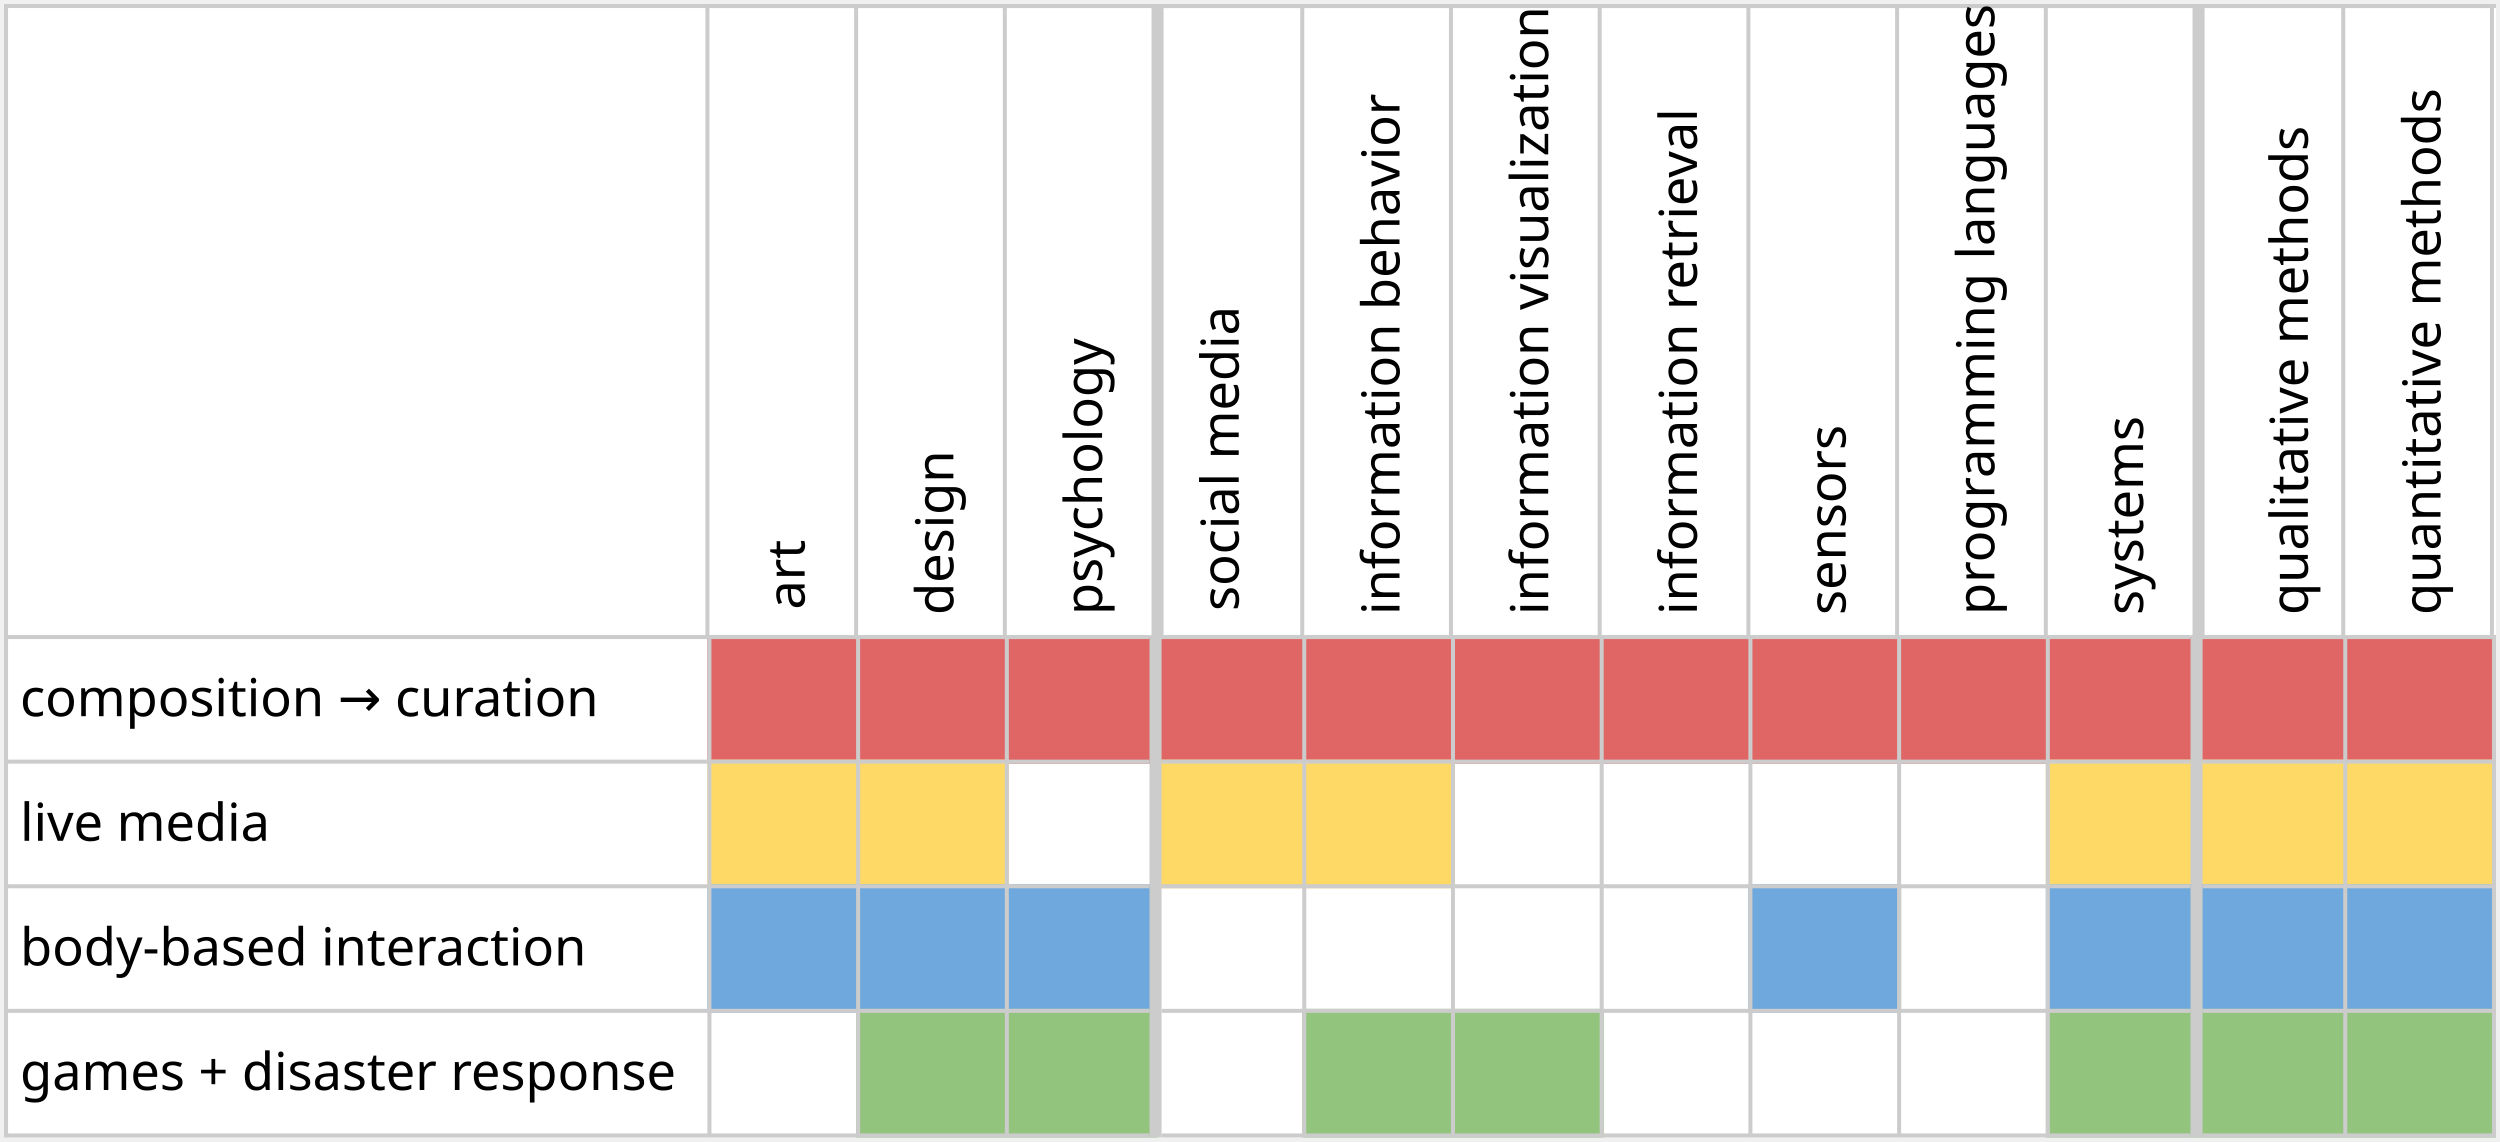
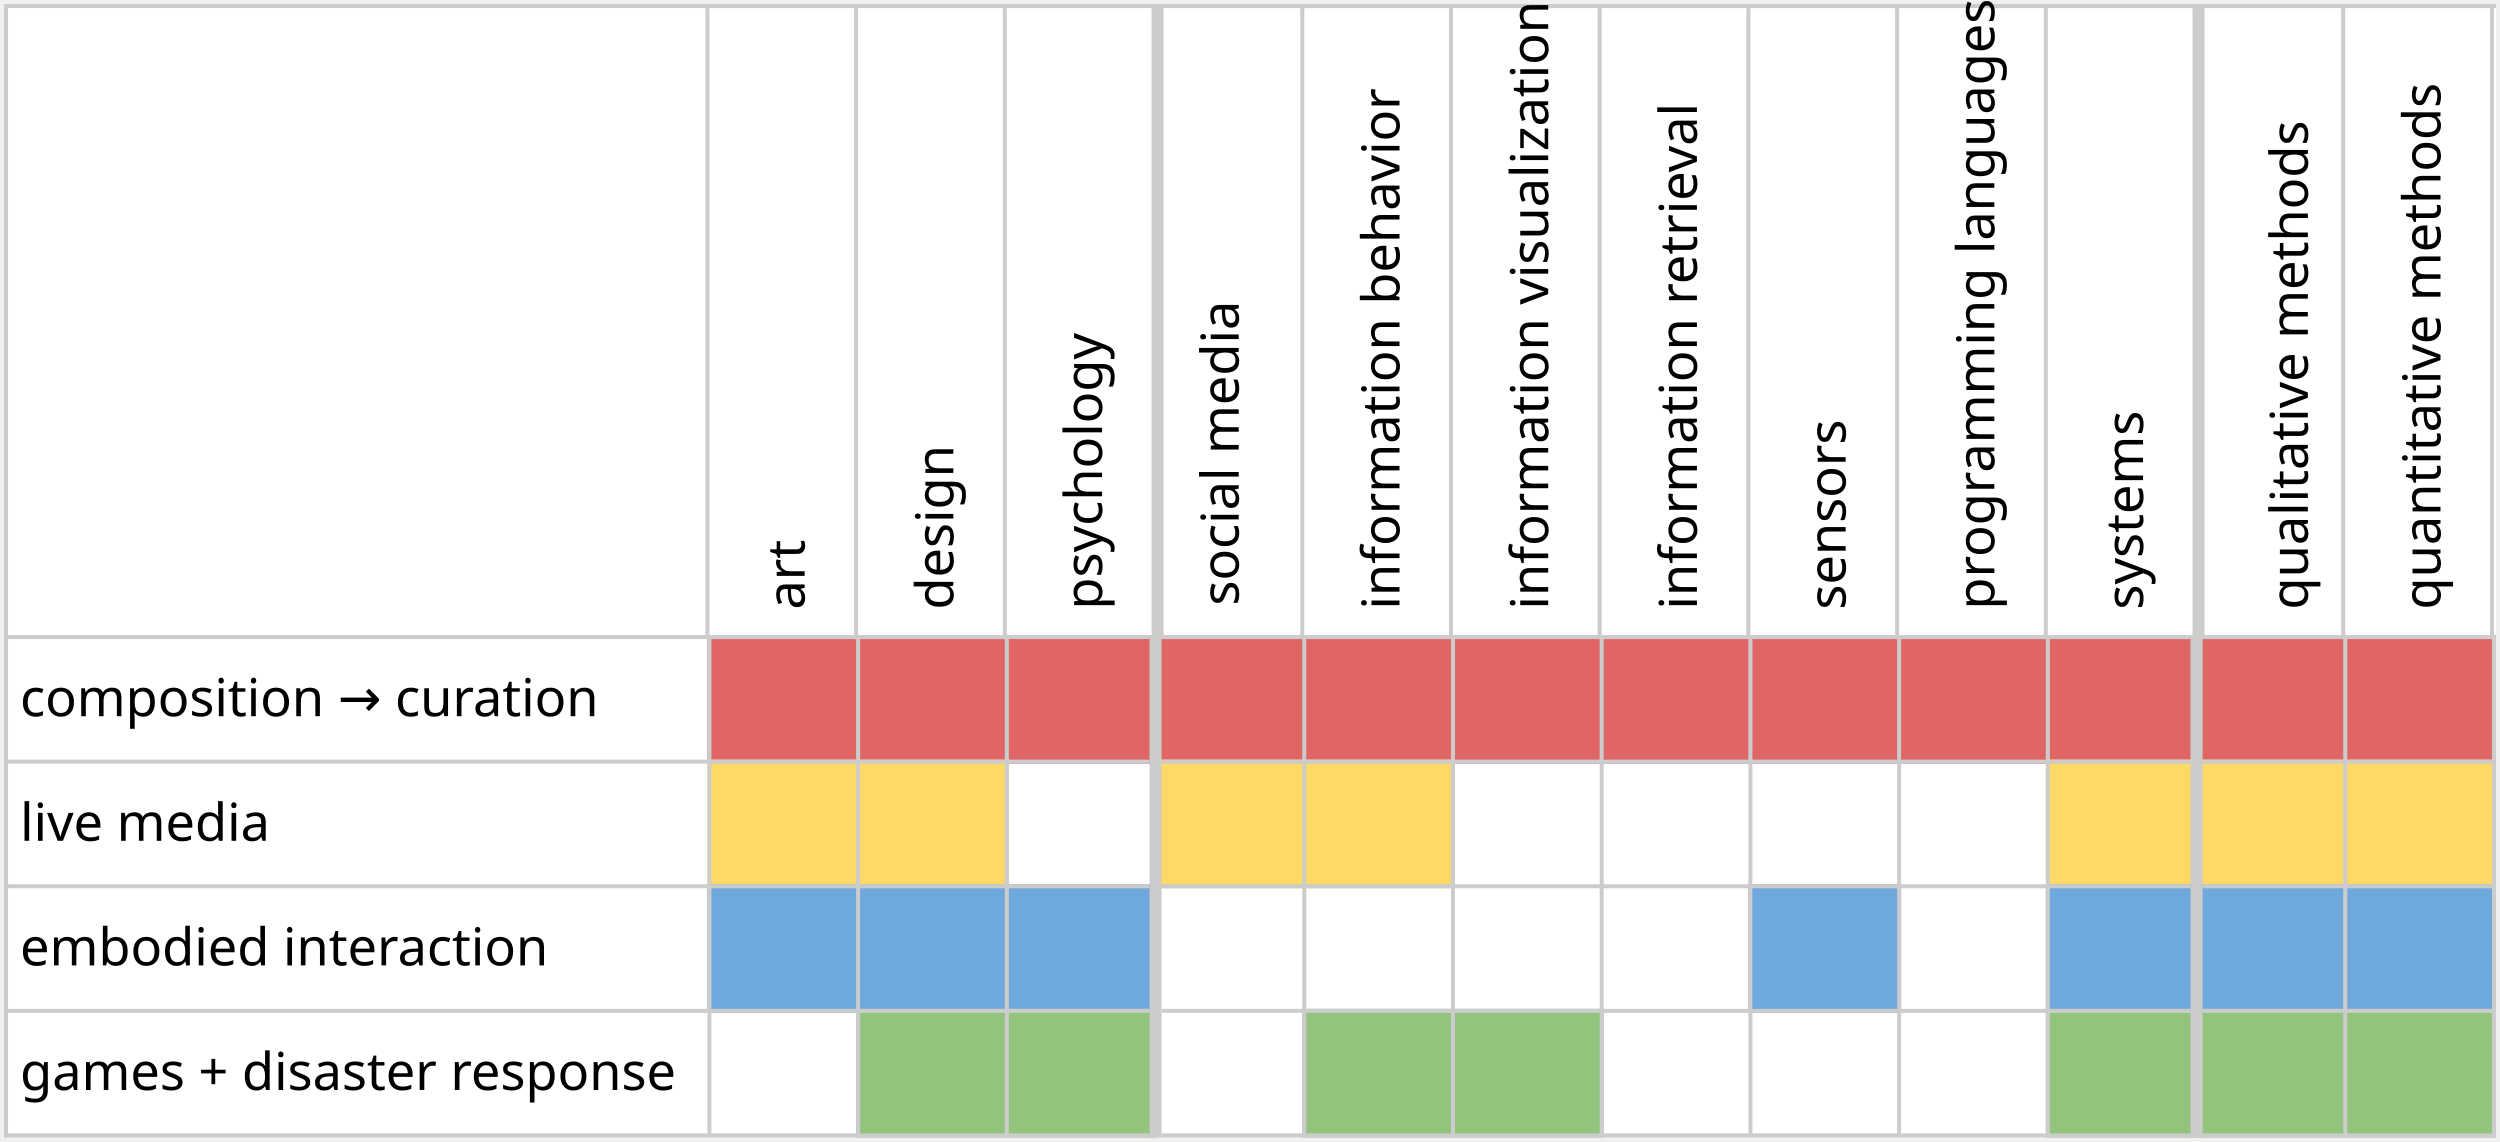
<svg xmlns="http://www.w3.org/2000/svg" xmlns:xlink="http://www.w3.org/1999/xlink" version="1.1" id="Layer_1" x="0px" y="0px" width="466.5px" height="213px" viewBox="0 0 466.5 213" enable-background="new 0 0 466.5 213" xml:space="preserve">
  <g>
    <defs>
      <rect id="SVGID_1_" x="-162.75" y="-52.5" width="792" height="612" />
    </defs>
    <clipPath id="SVGID_2_">
      <use xlink:href="#SVGID_1_" overflow="visible" />
    </clipPath>
    <g clip-path="url(#SVGID_2_)">
      <defs>
        <rect id="SVGID_3_" width="466.5" height="213" />
      </defs>
      <clipPath id="SVGID_4_">
        <use xlink:href="#SVGID_3_" overflow="visible" />
      </clipPath>
      <rect x="1.5" y="119.25" clip-path="url(#SVGID_4_)" fill="#FFFFFF" width="131.25" height="93" />
      <rect x="188.25" y="142.5" clip-path="url(#SVGID_4_)" fill="#FFFFFF" width="27.75" height="23.25" />
      <rect x="271.5" y="142.5" clip-path="url(#SVGID_4_)" fill="#FFFFFF" width="111" height="23.25" />
      <rect x="216" y="165.75" clip-path="url(#SVGID_4_)" fill="#FFFFFF" width="111" height="23.25" />
      <rect x="354.75" y="165.75" clip-path="url(#SVGID_4_)" fill="#FFFFFF" width="27.75" height="23.25" />
      <rect x="132.75" y="189" clip-path="url(#SVGID_4_)" fill="#FFFFFF" width="27.75" height="23.25" />
      <rect x="216" y="189" clip-path="url(#SVGID_4_)" fill="#FFFFFF" width="27.75" height="23.25" />
      <rect x="299.25" y="189" clip-path="url(#SVGID_4_)" fill="#FFFFFF" width="83.25" height="23.25" />
      <rect x="0.75" y="0.75" clip-path="url(#SVGID_4_)" fill="#FFFFFF" width="465" height="118.5" />
      <rect x="132" y="118.5" clip-path="url(#SVGID_4_)" fill="#E06666" width="333.75" height="24" />
      <rect x="132" y="141.75" clip-path="url(#SVGID_4_)" fill="#FFD966" width="56.25" height="24" />
      <rect x="215.25" y="141.75" clip-path="url(#SVGID_4_)" fill="#FFD966" width="56.25" height="24" />
      <rect x="381.75" y="141.75" clip-path="url(#SVGID_4_)" fill="#FFD966" width="84" height="24" />
      <rect x="132" y="165" clip-path="url(#SVGID_4_)" fill="#6FA8DC" width="84" height="24" />
      <rect x="326.25" y="165" clip-path="url(#SVGID_4_)" fill="#6FA8DC" width="28.5" height="24" />
      <rect x="381.75" y="165" clip-path="url(#SVGID_4_)" fill="#6FA8DC" width="84" height="24" />
      <rect x="159.75" y="188.25" clip-path="url(#SVGID_4_)" fill="#93C47D" width="56.25" height="24" />
      <rect x="243" y="188.25" clip-path="url(#SVGID_4_)" fill="#93C47D" width="56.25" height="24" />
      <rect x="381.75" y="188.25" clip-path="url(#SVGID_4_)" fill="#93C47D" width="84" height="24" />
    </g>
    <g clip-path="url(#SVGID_2_)">
      <defs>
        <rect id="SVGID_5_" width="466.5" height="213" />
      </defs>
      <clipPath id="SVGID_6_">
        <use xlink:href="#SVGID_5_" overflow="visible" />
      </clipPath>
      <g clip-path="url(#SVGID_6_)">
        <defs>
          <rect id="SVGID_7_" x="1.5" y="0.75" width="464.25" height="118.5" />
        </defs>
        <clipPath id="SVGID_8_">
          <use xlink:href="#SVGID_7_" overflow="visible" />
        </clipPath>
        <rect x="132" y="1.125" clip-path="url(#SVGID_8_)" fill="#FFFFFF" width="27.75" height="117.75" />
      </g>
    </g>
    <g clip-path="url(#SVGID_2_)">
      <defs>
        <rect id="SVGID_9_" width="466.5" height="213" />
      </defs>
      <clipPath id="SVGID_10_">
        <use xlink:href="#SVGID_9_" overflow="visible" />
      </clipPath>
      <g clip-path="url(#SVGID_10_)">
        <defs>
          <rect id="SVGID_11_" x="1.5" y="0.75" width="464.25" height="118.5" />
        </defs>
        <clipPath id="SVGID_12_">
          <use xlink:href="#SVGID_11_" overflow="visible" />
        </clipPath>
        <rect x="159.75" y="1.125" clip-path="url(#SVGID_12_)" fill="#FFFFFF" width="27.75" height="117.75" />
      </g>
    </g>
    <g clip-path="url(#SVGID_2_)">
      <defs>
        <rect id="SVGID_13_" width="466.5" height="213" />
      </defs>
      <clipPath id="SVGID_14_">
        <use xlink:href="#SVGID_13_" overflow="visible" />
      </clipPath>
      <g clip-path="url(#SVGID_14_)">
        <defs>
          <rect id="SVGID_15_" x="1.5" y="0.75" width="464.25" height="118.5" />
        </defs>
        <clipPath id="SVGID_16_">
          <use xlink:href="#SVGID_15_" overflow="visible" />
        </clipPath>
        <rect x="187.5" y="1.125" clip-path="url(#SVGID_16_)" fill="#FFFFFF" width="27.75" height="117.75" />
      </g>
    </g>
    <g clip-path="url(#SVGID_2_)">
      <defs>
        <rect id="SVGID_17_" width="466.5" height="213" />
      </defs>
      <clipPath id="SVGID_18_">
        <use xlink:href="#SVGID_17_" overflow="visible" />
      </clipPath>
      <g clip-path="url(#SVGID_18_)">
        <defs>
          <rect id="SVGID_19_" x="1.5" y="0.75" width="464.25" height="118.5" />
        </defs>
        <clipPath id="SVGID_20_">
          <use xlink:href="#SVGID_19_" overflow="visible" />
        </clipPath>
        <rect x="216" y="1.125" clip-path="url(#SVGID_20_)" fill="#FFFFFF" width="27.75" height="117.75" />
      </g>
    </g>
    <g clip-path="url(#SVGID_2_)">
      <defs>
        <rect id="SVGID_21_" width="466.5" height="213" />
      </defs>
      <clipPath id="SVGID_22_">
        <use xlink:href="#SVGID_21_" overflow="visible" />
      </clipPath>
      <g clip-path="url(#SVGID_22_)">
        <defs>
          <rect id="SVGID_23_" x="1.5" y="0.75" width="464.25" height="118.5" />
        </defs>
        <clipPath id="SVGID_24_">
          <use xlink:href="#SVGID_23_" overflow="visible" />
        </clipPath>
        <rect x="243" y="1.125" clip-path="url(#SVGID_24_)" fill="#FFFFFF" width="27.75" height="117.75" />
      </g>
    </g>
    <g clip-path="url(#SVGID_2_)">
      <defs>
        <rect id="SVGID_25_" width="466.5" height="213" />
      </defs>
      <clipPath id="SVGID_26_">
        <use xlink:href="#SVGID_25_" overflow="visible" />
      </clipPath>
      <g clip-path="url(#SVGID_26_)">
        <defs>
          <rect id="SVGID_27_" x="1.5" y="0.75" width="464.25" height="118.5" />
        </defs>
        <clipPath id="SVGID_28_">
          <use xlink:href="#SVGID_27_" overflow="visible" />
        </clipPath>
        <rect x="270.75" y="1.125" clip-path="url(#SVGID_28_)" fill="#FFFFFF" width="27.75" height="117.75" />
      </g>
    </g>
    <g clip-path="url(#SVGID_2_)">
      <defs>
        <rect id="SVGID_29_" width="466.5" height="213" />
      </defs>
      <clipPath id="SVGID_30_">
        <use xlink:href="#SVGID_29_" overflow="visible" />
      </clipPath>
      <g clip-path="url(#SVGID_30_)">
        <defs>
          <rect id="SVGID_31_" x="1.5" y="0.75" width="464.25" height="118.5" />
        </defs>
        <clipPath id="SVGID_32_">
          <use xlink:href="#SVGID_31_" overflow="visible" />
        </clipPath>
        <rect x="298.5" y="1.125" clip-path="url(#SVGID_32_)" fill="#FFFFFF" width="27.75" height="117.75" />
      </g>
    </g>
    <g clip-path="url(#SVGID_2_)">
      <defs>
        <rect id="SVGID_33_" width="466.5" height="213" />
      </defs>
      <clipPath id="SVGID_34_">
        <use xlink:href="#SVGID_33_" overflow="visible" />
      </clipPath>
      <g clip-path="url(#SVGID_34_)">
        <defs>
          <rect id="SVGID_35_" x="1.5" y="0.75" width="464.25" height="118.5" />
        </defs>
        <clipPath id="SVGID_36_">
          <use xlink:href="#SVGID_35_" overflow="visible" />
        </clipPath>
        <rect x="326.25" y="1.125" clip-path="url(#SVGID_36_)" fill="#FFFFFF" width="27.75" height="117.75" />
      </g>
    </g>
    <g clip-path="url(#SVGID_2_)">
      <defs>
        <rect id="SVGID_37_" width="466.5" height="213" />
      </defs>
      <clipPath id="SVGID_38_">
        <use xlink:href="#SVGID_37_" overflow="visible" />
      </clipPath>
      <g clip-path="url(#SVGID_38_)">
        <defs>
          <rect id="SVGID_39_" x="1.5" y="0.75" width="464.25" height="118.5" />
        </defs>
        <clipPath id="SVGID_40_">
          <use xlink:href="#SVGID_39_" overflow="visible" />
        </clipPath>
        <rect x="354" y="1.125" clip-path="url(#SVGID_40_)" fill="#FFFFFF" width="27.75" height="117.75" />
      </g>
    </g>
    <g clip-path="url(#SVGID_2_)">
      <defs>
        <rect id="SVGID_41_" width="466.5" height="213" />
      </defs>
      <clipPath id="SVGID_42_">
        <use xlink:href="#SVGID_41_" overflow="visible" />
      </clipPath>
      <g clip-path="url(#SVGID_42_)">
        <defs>
          <rect id="SVGID_43_" x="1.5" y="0.75" width="464.25" height="118.5" />
        </defs>
        <clipPath id="SVGID_44_">
          <use xlink:href="#SVGID_43_" overflow="visible" />
        </clipPath>
        <rect x="381.75" y="1.125" clip-path="url(#SVGID_44_)" fill="#FFFFFF" width="27.75" height="117.75" />
      </g>
    </g>
    <g clip-path="url(#SVGID_2_)">
      <defs>
        <rect id="SVGID_45_" width="466.5" height="213" />
      </defs>
      <clipPath id="SVGID_46_">
        <use xlink:href="#SVGID_45_" overflow="visible" />
      </clipPath>
      <g clip-path="url(#SVGID_46_)">
        <defs>
          <rect id="SVGID_47_" x="1.5" y="0.75" width="464.25" height="118.5" />
        </defs>
        <clipPath id="SVGID_48_">
          <use xlink:href="#SVGID_47_" overflow="visible" />
        </clipPath>
        <rect x="410.25" y="1.125" clip-path="url(#SVGID_48_)" fill="#FFFFFF" width="27.75" height="117.75" />
      </g>
    </g>
    <g clip-path="url(#SVGID_2_)">
      <defs>
        <rect id="SVGID_49_" width="466.5" height="213" />
      </defs>
      <clipPath id="SVGID_50_">
        <use xlink:href="#SVGID_49_" overflow="visible" />
      </clipPath>
      <g clip-path="url(#SVGID_50_)">
        <defs>
          <rect id="SVGID_51_" x="1.5" y="0.75" width="464.25" height="118.5" />
        </defs>
        <clipPath id="SVGID_52_">
          <use xlink:href="#SVGID_51_" overflow="visible" />
        </clipPath>
        <rect x="437.25" y="1.125" clip-path="url(#SVGID_52_)" fill="#FFFFFF" width="27.75" height="117.75" />
      </g>
    </g>
    <g clip-path="url(#SVGID_2_)">
      <defs>
        <rect id="SVGID_53_" width="466.5" height="213" />
      </defs>
      <clipPath id="SVGID_54_">
        <use xlink:href="#SVGID_53_" overflow="visible" />
      </clipPath>
      <path clip-path="url(#SVGID_54_)" fill="none" stroke="#CCCCCC" stroke-width="0.75" stroke-miterlimit="10" d="M465.375,118.5    v93.75 M411,211.875h54.75 M411,188.625h54.75 M411,165.375h54.75 M411,142.125h54.75 M411,118.875h54.75 M0.75,1.125h465     M437.625,118.5v93.75 M216.75,211.875h192 M216.75,188.625h192 M216.75,165.375h192 M216.75,142.125h192 M216.75,118.875h192     M382.125,118.5v93.75 M354.375,118.5v93.75 M326.625,118.5v93.75 M298.875,118.5v93.75 M271.125,118.5v93.75 M243.375,118.5    v93.75 M0.75,211.875H214.5 M0.75,188.625H214.5 M0.75,165.375H214.5 M0.75,142.125H214.5 M0.75,118.875H214.5 M187.875,118.5    v93.75 M160.125,118.5v93.75 M132.375,118.5v93.75 M1.125,0.75v211.5" />
      <path clip-path="url(#SVGID_54_)" fill="none" stroke="#CCCCCC" stroke-width="2.25" stroke-miterlimit="10" d="M409.875,118.5    v93.75 M215.625,118.5v93.75" />
    </g>
    <g clip-path="url(#SVGID_2_)">
      <defs>
        <rect id="SVGID_55_" width="466.5" height="213" />
      </defs>
      <clipPath id="SVGID_56_">
        <use xlink:href="#SVGID_55_" overflow="visible" />
      </clipPath>
      <g clip-path="url(#SVGID_56_)">
        <defs>
          <rect id="SVGID_57_" x="1.5" y="0.75" width="464.25" height="118.5" />
        </defs>
        <clipPath id="SVGID_58_">
          <use xlink:href="#SVGID_57_" overflow="visible" />
        </clipPath>
        <line clip-path="url(#SVGID_58_)" fill="none" stroke="#CCCCCC" stroke-width="0.75" stroke-miterlimit="10" x1="132" y1="236.625" x2="132" y2="-116.625" />
        <line clip-path="url(#SVGID_58_)" fill="none" stroke="#CCCCCC" stroke-width="0.75" stroke-miterlimit="10" x1="132" y1="1.125" x2="159.75" y2="1.125" />
      </g>
    </g>
    <g clip-path="url(#SVGID_2_)">
      <defs>
        <rect id="SVGID_59_" width="466.5" height="213" />
      </defs>
      <clipPath id="SVGID_60_">
        <use xlink:href="#SVGID_59_" overflow="visible" />
      </clipPath>
      <g clip-path="url(#SVGID_60_)">
        <defs>
          <rect id="SVGID_61_" x="1.5" y="0.75" width="464.25" height="118.5" />
        </defs>
        <clipPath id="SVGID_62_">
          <use xlink:href="#SVGID_61_" overflow="visible" />
        </clipPath>
        <line clip-path="url(#SVGID_62_)" fill="none" stroke="#CCCCCC" stroke-width="0.75" stroke-miterlimit="10" x1="159.75" y1="236.625" x2="159.75" y2="-116.625" />
        <line clip-path="url(#SVGID_62_)" fill="none" stroke="#CCCCCC" stroke-width="0.75" stroke-miterlimit="10" x1="159.75" y1="1.125" x2="187.5" y2="1.125" />
      </g>
    </g>
    <g clip-path="url(#SVGID_2_)">
      <defs>
        <rect id="SVGID_63_" width="466.5" height="213" />
      </defs>
      <clipPath id="SVGID_64_">
        <use xlink:href="#SVGID_63_" overflow="visible" />
      </clipPath>
      <g clip-path="url(#SVGID_64_)">
        <defs>
          <rect id="SVGID_65_" x="1.5" y="0.75" width="464.25" height="118.5" />
        </defs>
        <clipPath id="SVGID_66_">
          <use xlink:href="#SVGID_65_" overflow="visible" />
        </clipPath>
        <line clip-path="url(#SVGID_66_)" fill="none" stroke="#CCCCCC" stroke-width="0.75" stroke-miterlimit="10" x1="187.5" y1="236.625" x2="187.5" y2="-116.625" />
        <line clip-path="url(#SVGID_66_)" fill="none" stroke="#CCCCCC" stroke-width="0.75" stroke-miterlimit="10" x1="187.5" y1="1.125" x2="215.25" y2="1.125" />
      </g>
    </g>
    <g clip-path="url(#SVGID_2_)">
      <defs>
        <rect id="SVGID_67_" width="466.5" height="213" />
      </defs>
      <clipPath id="SVGID_68_">
        <use xlink:href="#SVGID_67_" overflow="visible" />
      </clipPath>
      <g clip-path="url(#SVGID_68_)">
        <defs>
          <rect id="SVGID_69_" x="1.5" y="0.75" width="464.25" height="118.5" />
        </defs>
        <clipPath id="SVGID_70_">
          <use xlink:href="#SVGID_69_" overflow="visible" />
        </clipPath>
        <line clip-path="url(#SVGID_70_)" fill="none" stroke="#CCCCCC" stroke-width="2.25" stroke-miterlimit="10" x1="216" y1="236.625" x2="216" y2="-116.625" />
        <line clip-path="url(#SVGID_70_)" fill="none" stroke="#CCCCCC" stroke-width="0.75" stroke-miterlimit="10" x1="216" y1="1.125" x2="243.75" y2="1.125" />
      </g>
    </g>
    <g clip-path="url(#SVGID_2_)">
      <defs>
        <rect id="SVGID_71_" width="466.5" height="213" />
      </defs>
      <clipPath id="SVGID_72_">
        <use xlink:href="#SVGID_71_" overflow="visible" />
      </clipPath>
      <g clip-path="url(#SVGID_72_)">
        <defs>
          <rect id="SVGID_73_" x="1.5" y="0.75" width="464.25" height="118.5" />
        </defs>
        <clipPath id="SVGID_74_">
          <use xlink:href="#SVGID_73_" overflow="visible" />
        </clipPath>
        <line clip-path="url(#SVGID_74_)" fill="none" stroke="#CCCCCC" stroke-width="0.75" stroke-miterlimit="10" x1="243" y1="236.625" x2="243" y2="-116.625" />
        <line clip-path="url(#SVGID_74_)" fill="none" stroke="#CCCCCC" stroke-width="0.75" stroke-miterlimit="10" x1="243" y1="1.125" x2="270.75" y2="1.125" />
      </g>
    </g>
    <g clip-path="url(#SVGID_2_)">
      <defs>
        <rect id="SVGID_75_" width="466.5" height="213" />
      </defs>
      <clipPath id="SVGID_76_">
        <use xlink:href="#SVGID_75_" overflow="visible" />
      </clipPath>
      <g clip-path="url(#SVGID_76_)">
        <defs>
          <rect id="SVGID_77_" x="1.5" y="0.75" width="464.25" height="118.5" />
        </defs>
        <clipPath id="SVGID_78_">
          <use xlink:href="#SVGID_77_" overflow="visible" />
        </clipPath>
        <line clip-path="url(#SVGID_78_)" fill="none" stroke="#CCCCCC" stroke-width="0.75" stroke-miterlimit="10" x1="270.75" y1="236.625" x2="270.75" y2="-116.625" />
        <line clip-path="url(#SVGID_78_)" fill="none" stroke="#CCCCCC" stroke-width="0.75" stroke-miterlimit="10" x1="270.75" y1="1.125" x2="298.5" y2="1.125" />
      </g>
    </g>
    <g clip-path="url(#SVGID_2_)">
      <defs>
        <rect id="SVGID_79_" width="466.5" height="213" />
      </defs>
      <clipPath id="SVGID_80_">
        <use xlink:href="#SVGID_79_" overflow="visible" />
      </clipPath>
      <g clip-path="url(#SVGID_80_)">
        <defs>
          <rect id="SVGID_81_" x="1.5" y="0.75" width="464.25" height="118.5" />
        </defs>
        <clipPath id="SVGID_82_">
          <use xlink:href="#SVGID_81_" overflow="visible" />
        </clipPath>
        <line clip-path="url(#SVGID_82_)" fill="none" stroke="#CCCCCC" stroke-width="0.75" stroke-miterlimit="10" x1="298.5" y1="236.625" x2="298.5" y2="-116.625" />
        <line clip-path="url(#SVGID_82_)" fill="none" stroke="#CCCCCC" stroke-width="0.75" stroke-miterlimit="10" x1="298.5" y1="1.125" x2="326.25" y2="1.125" />
      </g>
    </g>
    <g clip-path="url(#SVGID_2_)">
      <defs>
        <rect id="SVGID_83_" width="466.5" height="213" />
      </defs>
      <clipPath id="SVGID_84_">
        <use xlink:href="#SVGID_83_" overflow="visible" />
      </clipPath>
      <g clip-path="url(#SVGID_84_)">
        <defs>
          <rect id="SVGID_85_" x="1.5" y="0.75" width="464.25" height="118.5" />
        </defs>
        <clipPath id="SVGID_86_">
          <use xlink:href="#SVGID_85_" overflow="visible" />
        </clipPath>
        <line clip-path="url(#SVGID_86_)" fill="none" stroke="#CCCCCC" stroke-width="0.75" stroke-miterlimit="10" x1="326.25" y1="236.625" x2="326.25" y2="-116.625" />
        <line clip-path="url(#SVGID_86_)" fill="none" stroke="#CCCCCC" stroke-width="0.75" stroke-miterlimit="10" x1="326.25" y1="1.125" x2="354" y2="1.125" />
      </g>
    </g>
    <g clip-path="url(#SVGID_2_)">
      <defs>
        <rect id="SVGID_87_" width="466.5" height="213" />
      </defs>
      <clipPath id="SVGID_88_">
        <use xlink:href="#SVGID_87_" overflow="visible" />
      </clipPath>
      <g clip-path="url(#SVGID_88_)">
        <defs>
          <rect id="SVGID_89_" x="1.5" y="0.75" width="464.25" height="118.5" />
        </defs>
        <clipPath id="SVGID_90_">
          <use xlink:href="#SVGID_89_" overflow="visible" />
        </clipPath>
        <line clip-path="url(#SVGID_90_)" fill="none" stroke="#CCCCCC" stroke-width="0.75" stroke-miterlimit="10" x1="354" y1="236.625" x2="354" y2="-116.625" />
        <line clip-path="url(#SVGID_90_)" fill="none" stroke="#CCCCCC" stroke-width="0.75" stroke-miterlimit="10" x1="354" y1="1.125" x2="381.75" y2="1.125" />
      </g>
    </g>
    <g clip-path="url(#SVGID_2_)">
      <defs>
        <rect id="SVGID_91_" width="466.5" height="213" />
      </defs>
      <clipPath id="SVGID_92_">
        <use xlink:href="#SVGID_91_" overflow="visible" />
      </clipPath>
      <g clip-path="url(#SVGID_92_)">
        <defs>
          <rect id="SVGID_93_" x="1.5" y="0.75" width="464.25" height="118.5" />
        </defs>
        <clipPath id="SVGID_94_">
          <use xlink:href="#SVGID_93_" overflow="visible" />
        </clipPath>
        <line clip-path="url(#SVGID_94_)" fill="none" stroke="#CCCCCC" stroke-width="0.75" stroke-miterlimit="10" x1="381.75" y1="236.625" x2="381.75" y2="-116.625" />
        <line clip-path="url(#SVGID_94_)" fill="none" stroke="#CCCCCC" stroke-width="0.75" stroke-miterlimit="10" x1="381.75" y1="1.125" x2="409.5" y2="1.125" />
      </g>
    </g>
    <g clip-path="url(#SVGID_2_)">
      <defs>
        <rect id="SVGID_95_" width="466.5" height="213" />
      </defs>
      <clipPath id="SVGID_96_">
        <use xlink:href="#SVGID_95_" overflow="visible" />
      </clipPath>
      <g clip-path="url(#SVGID_96_)">
        <defs>
          <rect id="SVGID_97_" x="1.5" y="0.75" width="464.25" height="118.5" />
        </defs>
        <clipPath id="SVGID_98_">
          <use xlink:href="#SVGID_97_" overflow="visible" />
        </clipPath>
        <line clip-path="url(#SVGID_98_)" fill="none" stroke="#CCCCCC" stroke-width="2.25" stroke-miterlimit="10" x1="410.25" y1="236.625" x2="410.25" y2="-116.625" />
        <line clip-path="url(#SVGID_98_)" fill="none" stroke="#CCCCCC" stroke-width="0.75" stroke-miterlimit="10" x1="410.25" y1="1.125" x2="438" y2="1.125" />
      </g>
    </g>
    <g clip-path="url(#SVGID_2_)">
      <defs>
        <rect id="SVGID_99_" width="466.5" height="213" />
      </defs>
      <clipPath id="SVGID_100_">
        <use xlink:href="#SVGID_99_" overflow="visible" />
      </clipPath>
      <g clip-path="url(#SVGID_100_)">
        <defs>
          <rect id="SVGID_101_" x="1.5" y="0.75" width="464.25" height="118.5" />
        </defs>
        <clipPath id="SVGID_102_">
          <use xlink:href="#SVGID_101_" overflow="visible" />
        </clipPath>
        <line clip-path="url(#SVGID_102_)" fill="none" stroke="#CCCCCC" stroke-width="0.75" stroke-miterlimit="10" x1="437.25" y1="236.625" x2="437.25" y2="-116.625" />
        <line clip-path="url(#SVGID_102_)" fill="none" stroke="#CCCCCC" stroke-width="0.75" stroke-miterlimit="10" x1="437.25" y1="1.125" x2="465" y2="1.125" />
        <line clip-path="url(#SVGID_102_)" fill="none" stroke="#CCCCCC" stroke-width="0.75" stroke-miterlimit="10" x1="465" y1="-116.625" x2="465" y2="236.625" />
      </g>
    </g>
    <g clip-path="url(#SVGID_2_)">
      <defs>
        <rect id="SVGID_103_" width="466.5" height="213" />
      </defs>
      <clipPath id="SVGID_104_">
        <use xlink:href="#SVGID_103_" overflow="visible" />
      </clipPath>
      <g clip-path="url(#SVGID_104_)">
        <text transform="matrix(0 -1 1 0 150.1455 113.7485)" font-family="'ArialMT'" font-size="9.75">art</text>
      </g>
    </g>
    <g clip-path="url(#SVGID_2_)">
      <defs>
        <rect id="SVGID_105_" width="466.5" height="213" />
      </defs>
      <clipPath id="SVGID_106_">
        <use xlink:href="#SVGID_105_" overflow="visible" />
      </clipPath>
      <g clip-path="url(#SVGID_106_)">
-         <text transform="matrix(0 -1 1 0 177.8955 114.7485)" font-family="'ArialMT'" font-size="9.75">design</text>
+         <text transform="matrix(0 -1 1 0 177.8955 113.7485)" font-family="'ArialMT'" font-size="9.75">design</text>
      </g>
    </g>
    <g clip-path="url(#SVGID_2_)">
      <defs>
        <rect id="SVGID_107_" width="466.5" height="213" />
      </defs>
      <clipPath id="SVGID_108_">
        <use xlink:href="#SVGID_107_" overflow="visible" />
      </clipPath>
      <g clip-path="url(#SVGID_108_)">
-         <text transform="matrix(0 -1 1 0 205.6455 114.7485)" font-family="'ArialMT'" font-size="9.75">psychology</text>
+         <text transform="matrix(0 -1 1 0 205.6455 113.7485)" font-family="'ArialMT'" font-size="9.75">psychology</text>
      </g>
    </g>
    <g clip-path="url(#SVGID_2_)">
      <defs>
        <rect id="SVGID_109_" width="466.5" height="213" />
      </defs>
      <clipPath id="SVGID_110_">
        <use xlink:href="#SVGID_109_" overflow="visible" />
      </clipPath>
      <g clip-path="url(#SVGID_110_)">
-         <text transform="matrix(0 -1 1 0 231.1455 113.9985)" font-family="'ArialMT'" font-size="9.75">social media</text>
+         <text transform="matrix(0 -1 1 0 231.1455 112.9985)" font-family="'ArialMT'" font-size="9.75">social media</text>
      </g>
    </g>
    <g clip-path="url(#SVGID_2_)">
      <defs>
        <rect id="SVGID_111_" width="466.5" height="213" />
      </defs>
      <clipPath id="SVGID_112_">
        <use xlink:href="#SVGID_111_" overflow="visible" />
      </clipPath>
      <g clip-path="url(#SVGID_112_)">
-         <text transform="matrix(0 -1 1 0 261.1455 114.7485)" font-family="'ArialMT'" font-size="9.75">information behavior</text>
+         <text transform="matrix(0 -1 1 0 261.1455 113.7485)" font-family="'ArialMT'" font-size="9.75">information behavior</text>
      </g>
    </g>
    <g clip-path="url(#SVGID_2_)">
      <defs>
        <rect id="SVGID_113_" width="466.5" height="213" />
      </defs>
      <clipPath id="SVGID_114_">
        <use xlink:href="#SVGID_113_" overflow="visible" />
      </clipPath>
      <g clip-path="url(#SVGID_114_)">
-         <text transform="matrix(0 -1 1 0 288.8955 114.7485)" font-family="'ArialMT'" font-size="9.75">information visualization</text>
+         <text transform="matrix(0 -1 1 0 288.8955 113.7485)" font-family="'ArialMT'" font-size="9.75">information visualization</text>
      </g>
    </g>
    <g clip-path="url(#SVGID_2_)">
      <defs>
        <rect id="SVGID_115_" width="466.5" height="213" />
      </defs>
      <clipPath id="SVGID_116_">
        <use xlink:href="#SVGID_115_" overflow="visible" />
      </clipPath>
      <g clip-path="url(#SVGID_116_)">
-         <text transform="matrix(0 -1 1 0 316.6455 114.7485)" font-family="'ArialMT'" font-size="9.75">information retrieval</text>
+         <text transform="matrix(0 -1 1 0 316.6455 113.7485)" font-family="'ArialMT'" font-size="9.75">information retrieval</text>
      </g>
    </g>
    <g clip-path="url(#SVGID_2_)">
      <defs>
        <rect id="SVGID_117_" width="466.5" height="213" />
      </defs>
      <clipPath id="SVGID_118_">
        <use xlink:href="#SVGID_117_" overflow="visible" />
      </clipPath>
      <g clip-path="url(#SVGID_118_)">
-         <text transform="matrix(0 -1 1 0 344.3955 114.7485)" font-family="'ArialMT'" font-size="9.75">sensors</text>
+         <text transform="matrix(0 -1 1 0 344.3955 113.7485)" font-family="'ArialMT'" font-size="9.75">sensors</text>
      </g>
    </g>
    <g clip-path="url(#SVGID_2_)">
      <defs>
        <rect id="SVGID_119_" width="466.5" height="213" />
      </defs>
      <clipPath id="SVGID_120_">
        <use xlink:href="#SVGID_119_" overflow="visible" />
      </clipPath>
      <g clip-path="url(#SVGID_120_)">
-         <text transform="matrix(0 -1 1 0 372.1455 114.7485)" font-family="'ArialMT'" font-size="9.75">programming languages</text>
+         <text transform="matrix(0 -1 1 0 372.1455 113.7485)" font-family="'ArialMT'" font-size="9.75">programming languages</text>
      </g>
    </g>
    <g clip-path="url(#SVGID_2_)">
      <defs>
        <rect id="SVGID_121_" width="466.5" height="213" />
      </defs>
      <clipPath id="SVGID_122_">
        <use xlink:href="#SVGID_121_" overflow="visible" />
      </clipPath>
      <g clip-path="url(#SVGID_122_)">
-         <text transform="matrix(0 -1 1 0 399.8955 114.7485)" font-family="'ArialMT'" font-size="9.75">systems</text>
+         <text transform="matrix(0 -1 1 0 399.8955 113.7485)" font-family="'ArialMT'" font-size="9.75">systems</text>
      </g>
    </g>
    <g clip-path="url(#SVGID_2_)">
      <defs>
        <rect id="SVGID_123_" width="466.5" height="213" />
      </defs>
      <clipPath id="SVGID_124_">
        <use xlink:href="#SVGID_123_" overflow="visible" />
      </clipPath>
      <g clip-path="url(#SVGID_124_)">
-         <text transform="matrix(0 -1 1 0 430.6455 114.7485)" font-family="'ArialMT'" font-size="9.75">qualitative methods</text>
+         <text transform="matrix(0 -1 1 0 430.6455 113.7485)" font-family="'ArialMT'" font-size="9.75">qualitative methods</text>
      </g>
    </g>
    <g clip-path="url(#SVGID_2_)">
      <defs>
        <rect id="SVGID_125_" width="466.5" height="213" />
      </defs>
      <clipPath id="SVGID_126_">
        <use xlink:href="#SVGID_125_" overflow="visible" />
      </clipPath>
      <g clip-path="url(#SVGID_126_)">
-         <text transform="matrix(0 -1 1 0 455.3955 114.7485)" font-family="'ArialMT'" font-size="9.75">quantitative methods</text>
+         <text transform="matrix(0 -1 1 0 455.3955 113.7485)" font-family="'ArialMT'" font-size="9.75">quantitative methods</text>
      </g>
    </g>
    <g clip-path="url(#SVGID_2_)">
      <defs>
        <rect id="SVGID_127_" width="466.5" height="213" />
      </defs>
      <clipPath id="SVGID_128_">
        <use xlink:href="#SVGID_127_" overflow="visible" />
      </clipPath>
      <g clip-path="url(#SVGID_128_)">
        <text transform="matrix(1 0 0 1 3.7495 133.6455)" font-family="'ArialMT'" font-size="9.75">composition → curation</text>
      </g>
      <g clip-path="url(#SVGID_128_)">
        <text transform="matrix(1 0 0 1 3.7495 156.8955)" font-family="'ArialMT'" font-size="9.75">live media</text>
      </g>
      <g clip-path="url(#SVGID_128_)">
-         <text transform="matrix(1 0 0 1 3.7495 180.1455)" font-family="'ArialMT'" font-size="9.75">body-based interaction</text>
+         <text transform="matrix(1 0 0 1 3.7495 180.1455)" font-family="'ArialMT'" font-size="9.75">embodied interaction</text>
      </g>
      <g clip-path="url(#SVGID_128_)">
        <text transform="matrix(1 0 0 1 3.7495 203.3955)" font-family="'ArialMT'" font-size="9.75">games + disaster response</text>
      </g>
    </g>
  </g>
</svg>
